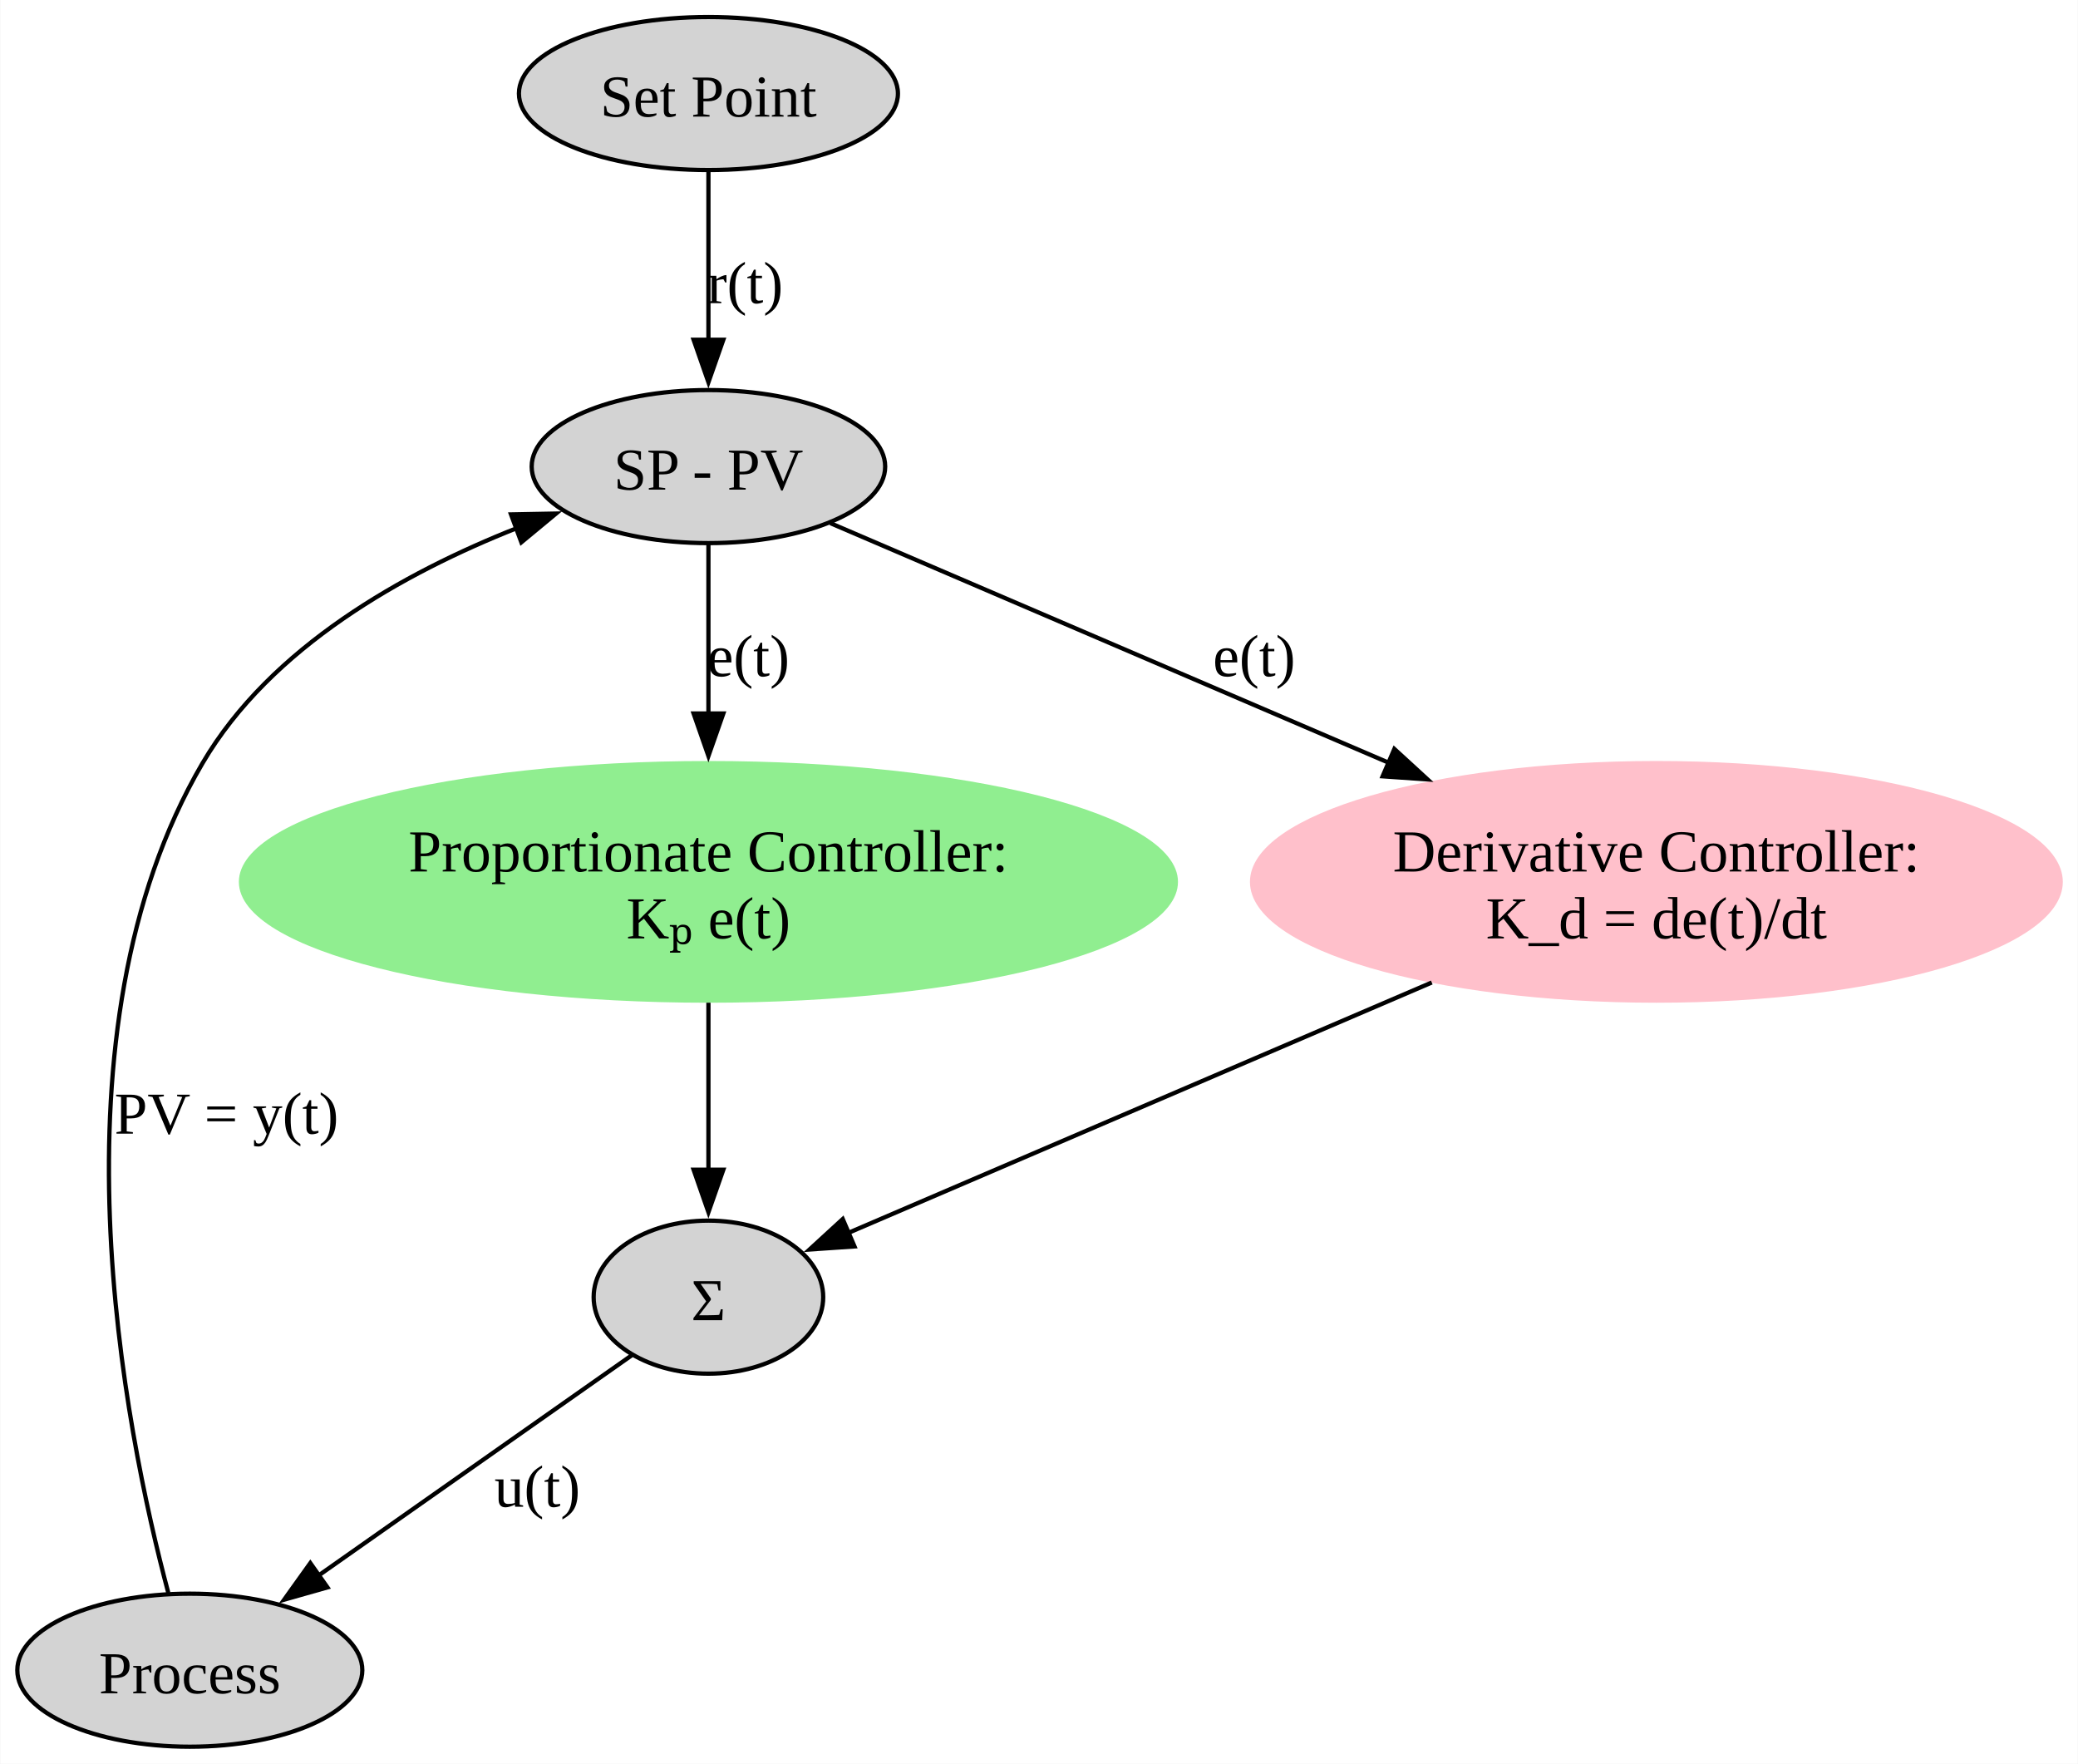
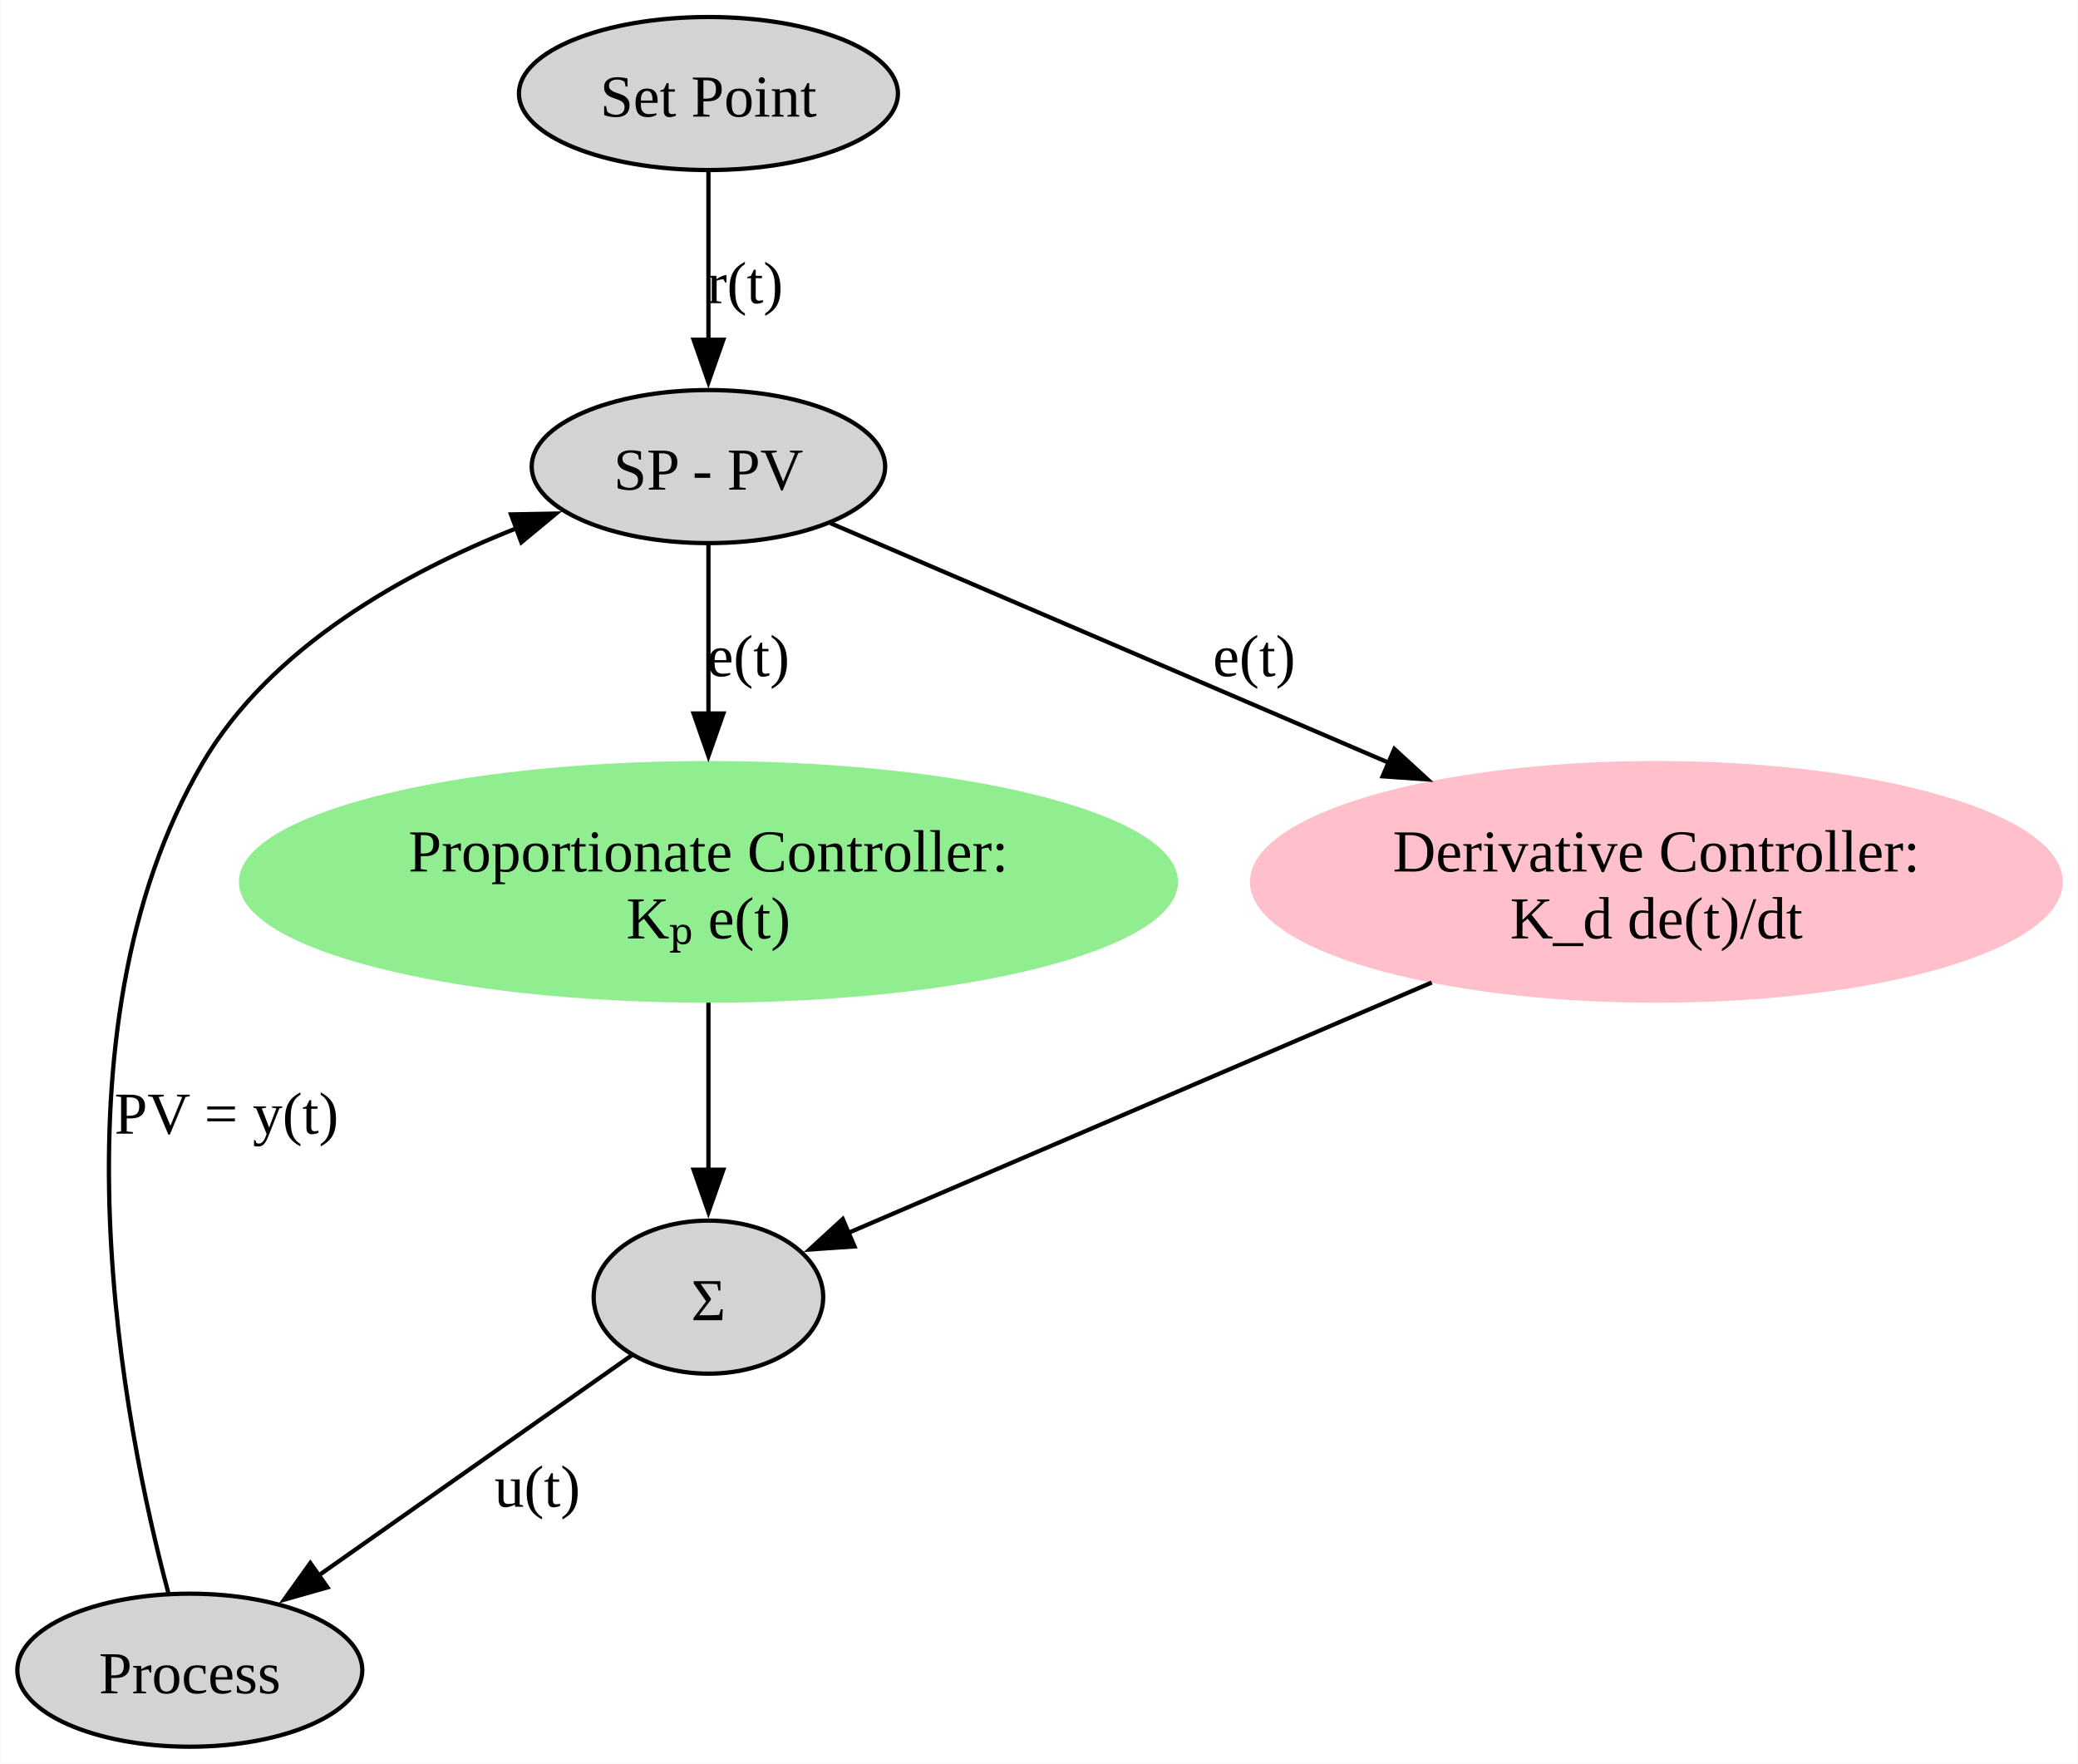
<svg xmlns="http://www.w3.org/2000/svg" width="489pt" height="415pt" viewBox="0.00 0.00 488.69 414.86">
  <g id="graph0" class="graph" transform="scale(1 1) rotate(0) translate(4 410.86)">
    <polygon fill="white" stroke="none" points="-4,4 -4,-410.86 484.69,-410.86 484.69,4 -4,4" />
    <g id="node1" class="node">
      <ellipse fill="lightgrey" stroke="black" cx="162.58" cy="-388.86" rx="44.58" ry="18" />
      <text text-anchor="middle" x="162.58" y="-383.44" font-family="Times New Roman,serif" font-size="14.00">Set Point</text>
    </g>
    <g id="node3" class="node">
      <ellipse fill="lightgrey" stroke="black" cx="162.58" cy="-301.11" rx="41.58" ry="18" />
      <text text-anchor="middle" x="162.58" y="-295.69" font-family="Times New Roman,serif" font-size="14.00">SP - PV</text>
    </g>
    <g id="edge1" class="edge">
      <path fill="none" stroke="black" d="M162.58,-370.51C162.58,-359.12 162.58,-343.95 162.58,-330.79" />
      <polygon fill="black" stroke="black" points="166.09,-330.95 162.58,-320.95 159.09,-330.95 166.09,-330.95" />
      <text text-anchor="middle" x="171.21" y="-339.56" font-family="Times New Roman,serif" font-size="14.00">r(t)</text>
    </g>
    <g id="node2" class="node">
      <ellipse fill="lightgrey" stroke="black" cx="40.58" cy="-18" rx="40.58" ry="18" />
      <text text-anchor="middle" x="40.58" y="-12.57" font-family="Times New Roman,serif" font-size="14.00">Process</text>
    </g>
    <g id="edge2" class="edge">
      <path fill="none" stroke="black" d="M35.52,-36.19C25.33,-74.39 6.37,-167.91 43.58,-231.36 59.61,-258.67 91,-276.15 117.52,-286.64" />
      <polygon fill="black" stroke="black" points="116.14,-289.86 126.73,-290.06 118.57,-283.3 116.14,-289.86" />
      <text text-anchor="middle" x="49.21" y="-144.2" font-family="Times New Roman,serif" font-size="14.00">PV = y(t)</text>
    </g>
    <g id="node4" class="node">
      <ellipse fill="lightgreen" stroke="lightgreen" cx="162.58" cy="-203.43" rx="109.96" ry="27.93" />
      <text text-anchor="middle" x="162.58" y="-205.88" font-family="Times New Roman,serif" font-size="14.00">Proportionate Controller:</text>
      <text text-anchor="middle" x="162.58" y="-190.13" font-family="Times New Roman,serif" font-size="14.00">Kₚ e(t)</text>
    </g>
    <g id="edge3" class="edge">
      <path fill="none" stroke="black" d="M162.58,-283.01C162.58,-271.84 162.58,-256.79 162.58,-242.85" />
      <polygon fill="black" stroke="black" points="166.09,-243.03 162.58,-233.03 159.09,-243.03 166.09,-243.03" />
      <text text-anchor="middle" x="171.96" y="-251.81" font-family="Times New Roman,serif" font-size="14.00">e(t)</text>
    </g>
    <g id="node5" class="node">
      <ellipse fill="pink" stroke="pink" cx="385.58" cy="-203.43" rx="95.11" ry="27.93" />
      <text text-anchor="middle" x="385.58" y="-205.88" font-family="Times New Roman,serif" font-size="14.00">Derivative Controller:</text>
-       <text text-anchor="middle" x="385.58" y="-190.13" font-family="Times New Roman,serif" font-size="14.00">K_d = de(t)/dt</text>
+       <text text-anchor="middle" x="385.58" y="-190.13" font-family="Times New Roman,serif" font-size="14.00">K_d de(t)/dt</text>
    </g>
    <g id="edge4" class="edge">
      <path fill="none" stroke="black" d="M191.28,-287.8C224.32,-273.62 279.57,-249.92 322.73,-231.4" />
      <polygon fill="black" stroke="black" points="323.94,-234.69 331.75,-227.53 321.18,-228.26 323.94,-234.69" />
      <text text-anchor="middle" x="290.96" y="-251.81" font-family="Times New Roman,serif" font-size="14.00">e(t)</text>
    </g>
    <g id="node6" class="node">
      <ellipse fill="lightgrey" stroke="black" cx="162.58" cy="-105.75" rx="27" ry="18" />
      <text text-anchor="middle" x="162.58" y="-100.33" font-family="Times New Roman,serif" font-size="14.00">Σ</text>
    </g>
    <g id="edge5" class="edge">
      <path fill="none" stroke="black" d="M162.58,-175.01C162.58,-162.63 162.58,-147.99 162.58,-135.45" />
      <polygon fill="black" stroke="black" points="166.09,-135.73 162.58,-125.73 159.09,-135.73 166.09,-135.73" />
    </g>
    <g id="edge6" class="edge">
      <path fill="none" stroke="black" d="M332.74,-179.76C290.13,-161.48 231.56,-136.34 195.43,-120.84" />
      <polygon fill="black" stroke="black" points="196.94,-117.68 186.37,-116.96 194.18,-124.12 196.94,-117.68" />
    </g>
    <g id="edge7" class="edge">
      <path fill="none" stroke="black" d="M144.58,-92.1C125.21,-78.48 94.07,-56.59 70.91,-40.31" />
      <polygon fill="black" stroke="black" points="72.96,-37.48 62.77,-34.59 68.93,-43.2 72.96,-37.48" />
      <text text-anchor="middle" x="122.33" y="-56.45" font-family="Times New Roman,serif" font-size="14.00">u(t)</text>
    </g>
  </g>
</svg>
